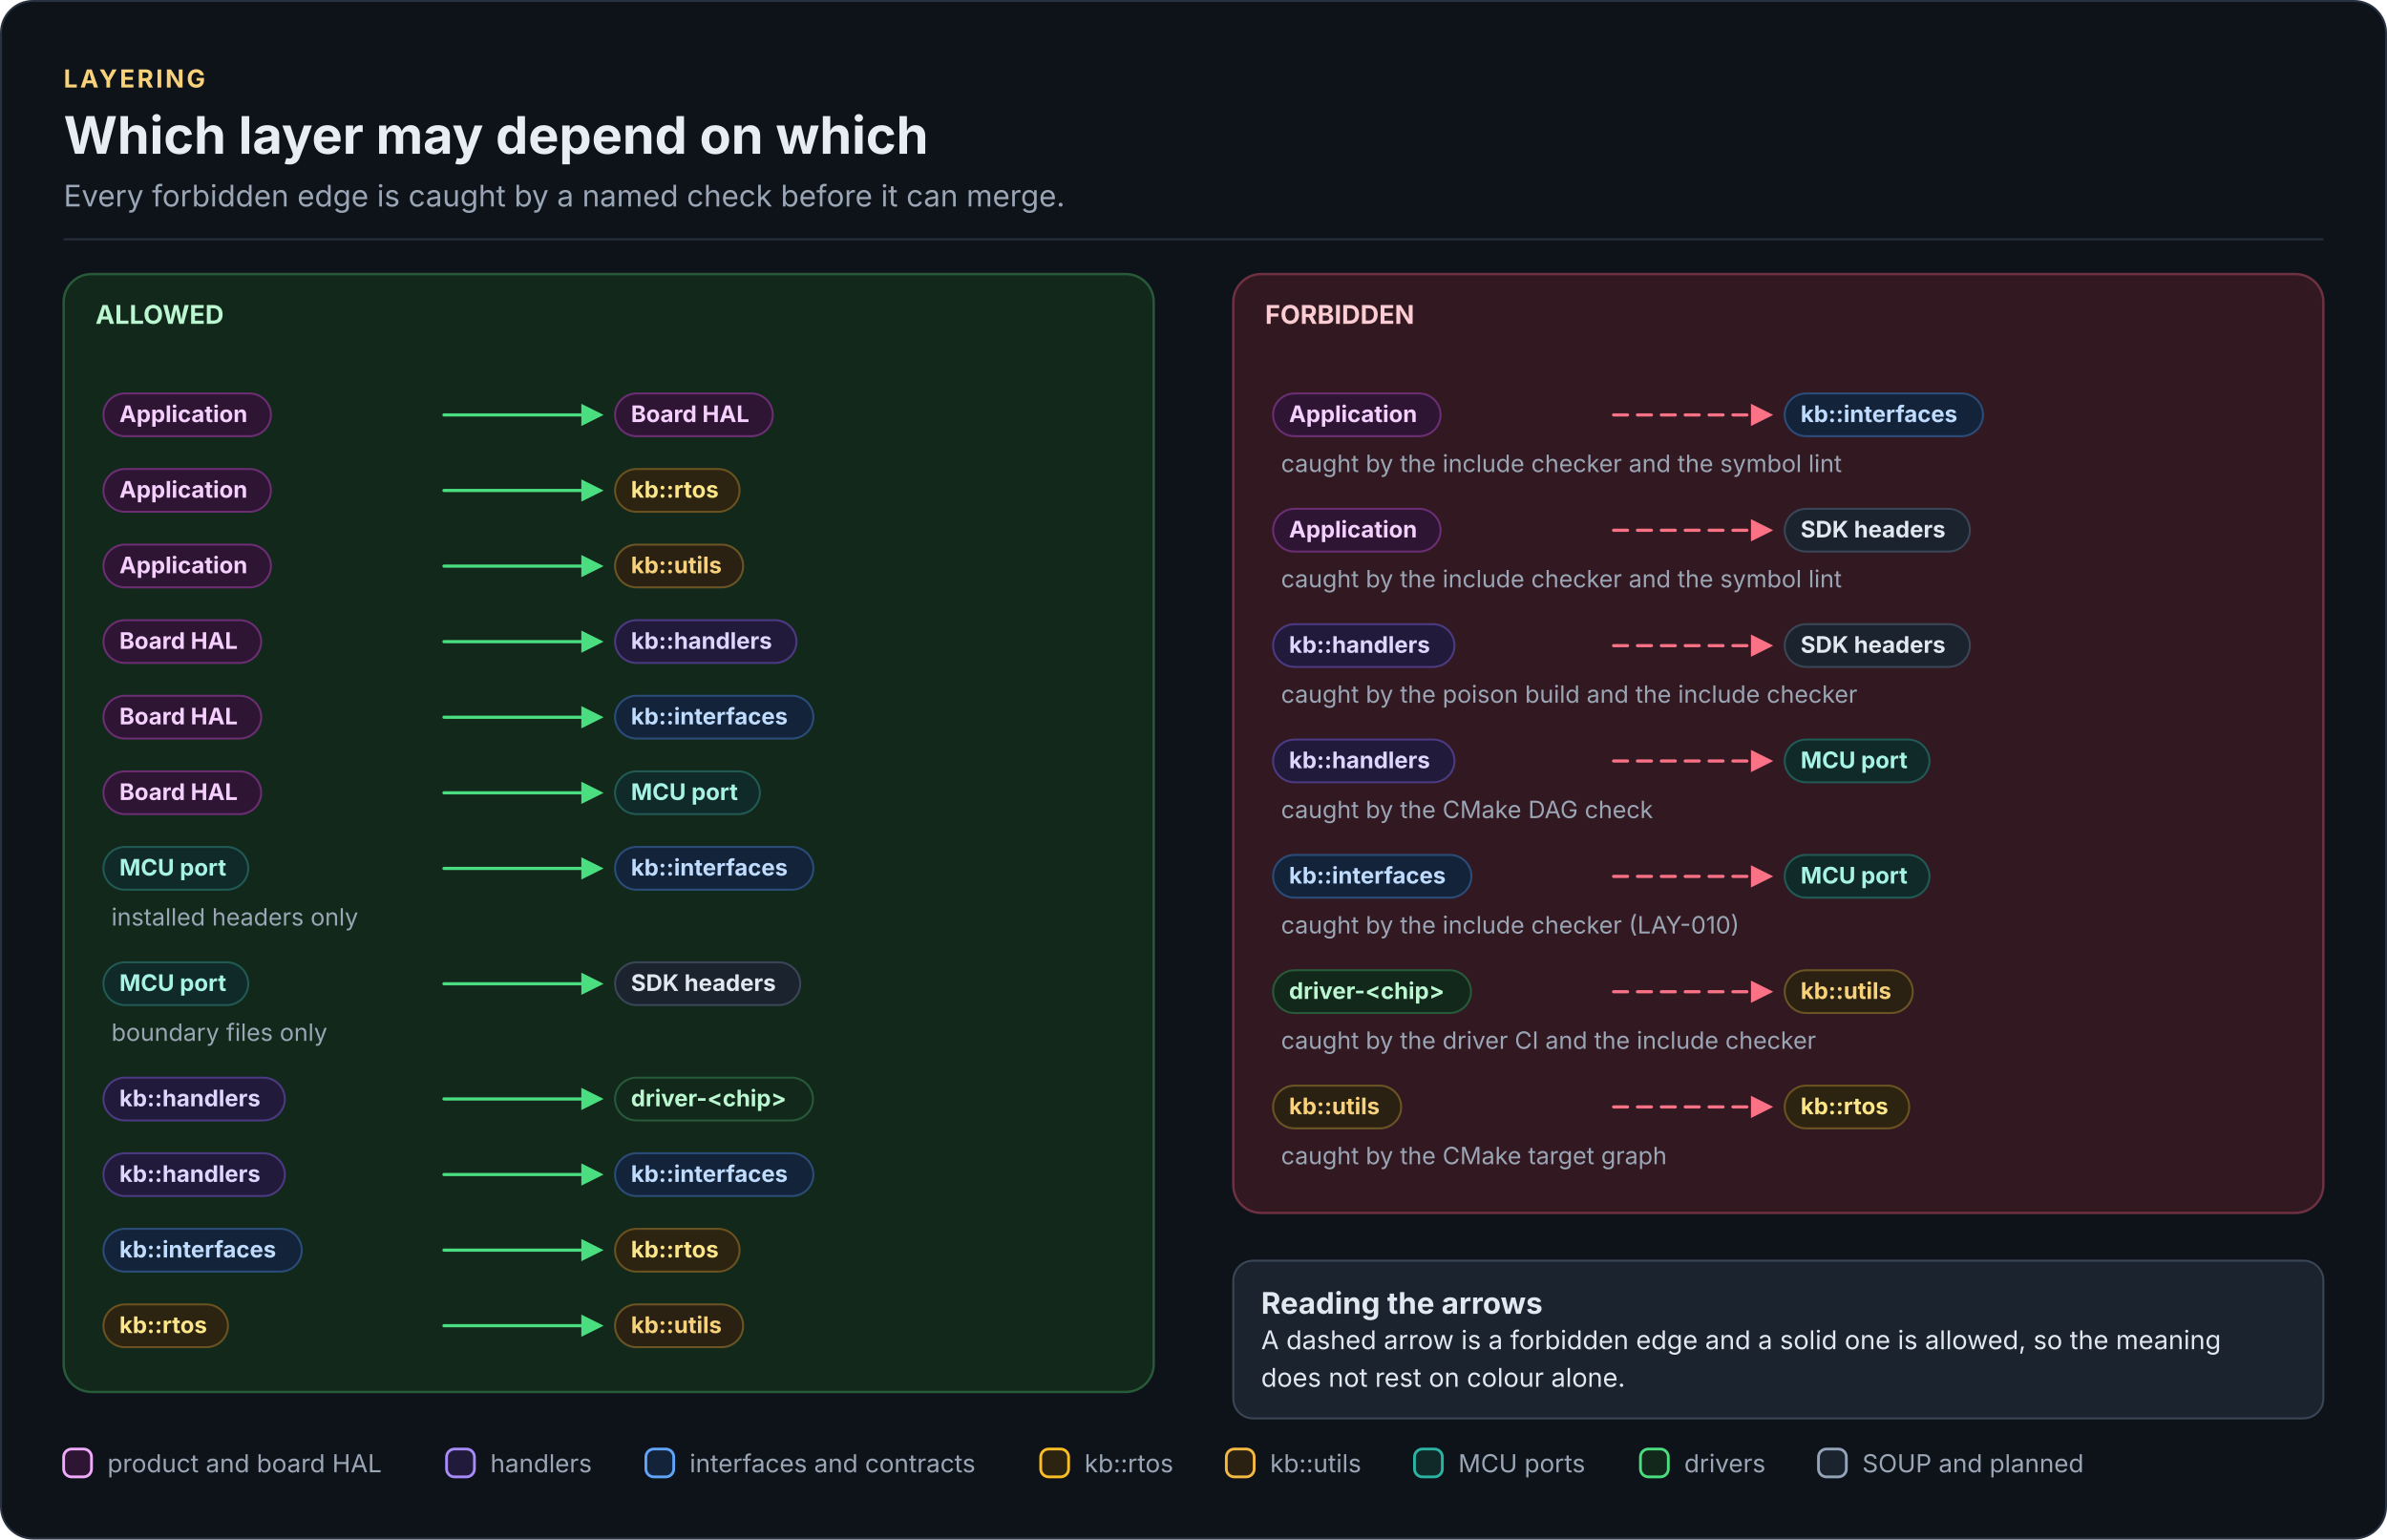
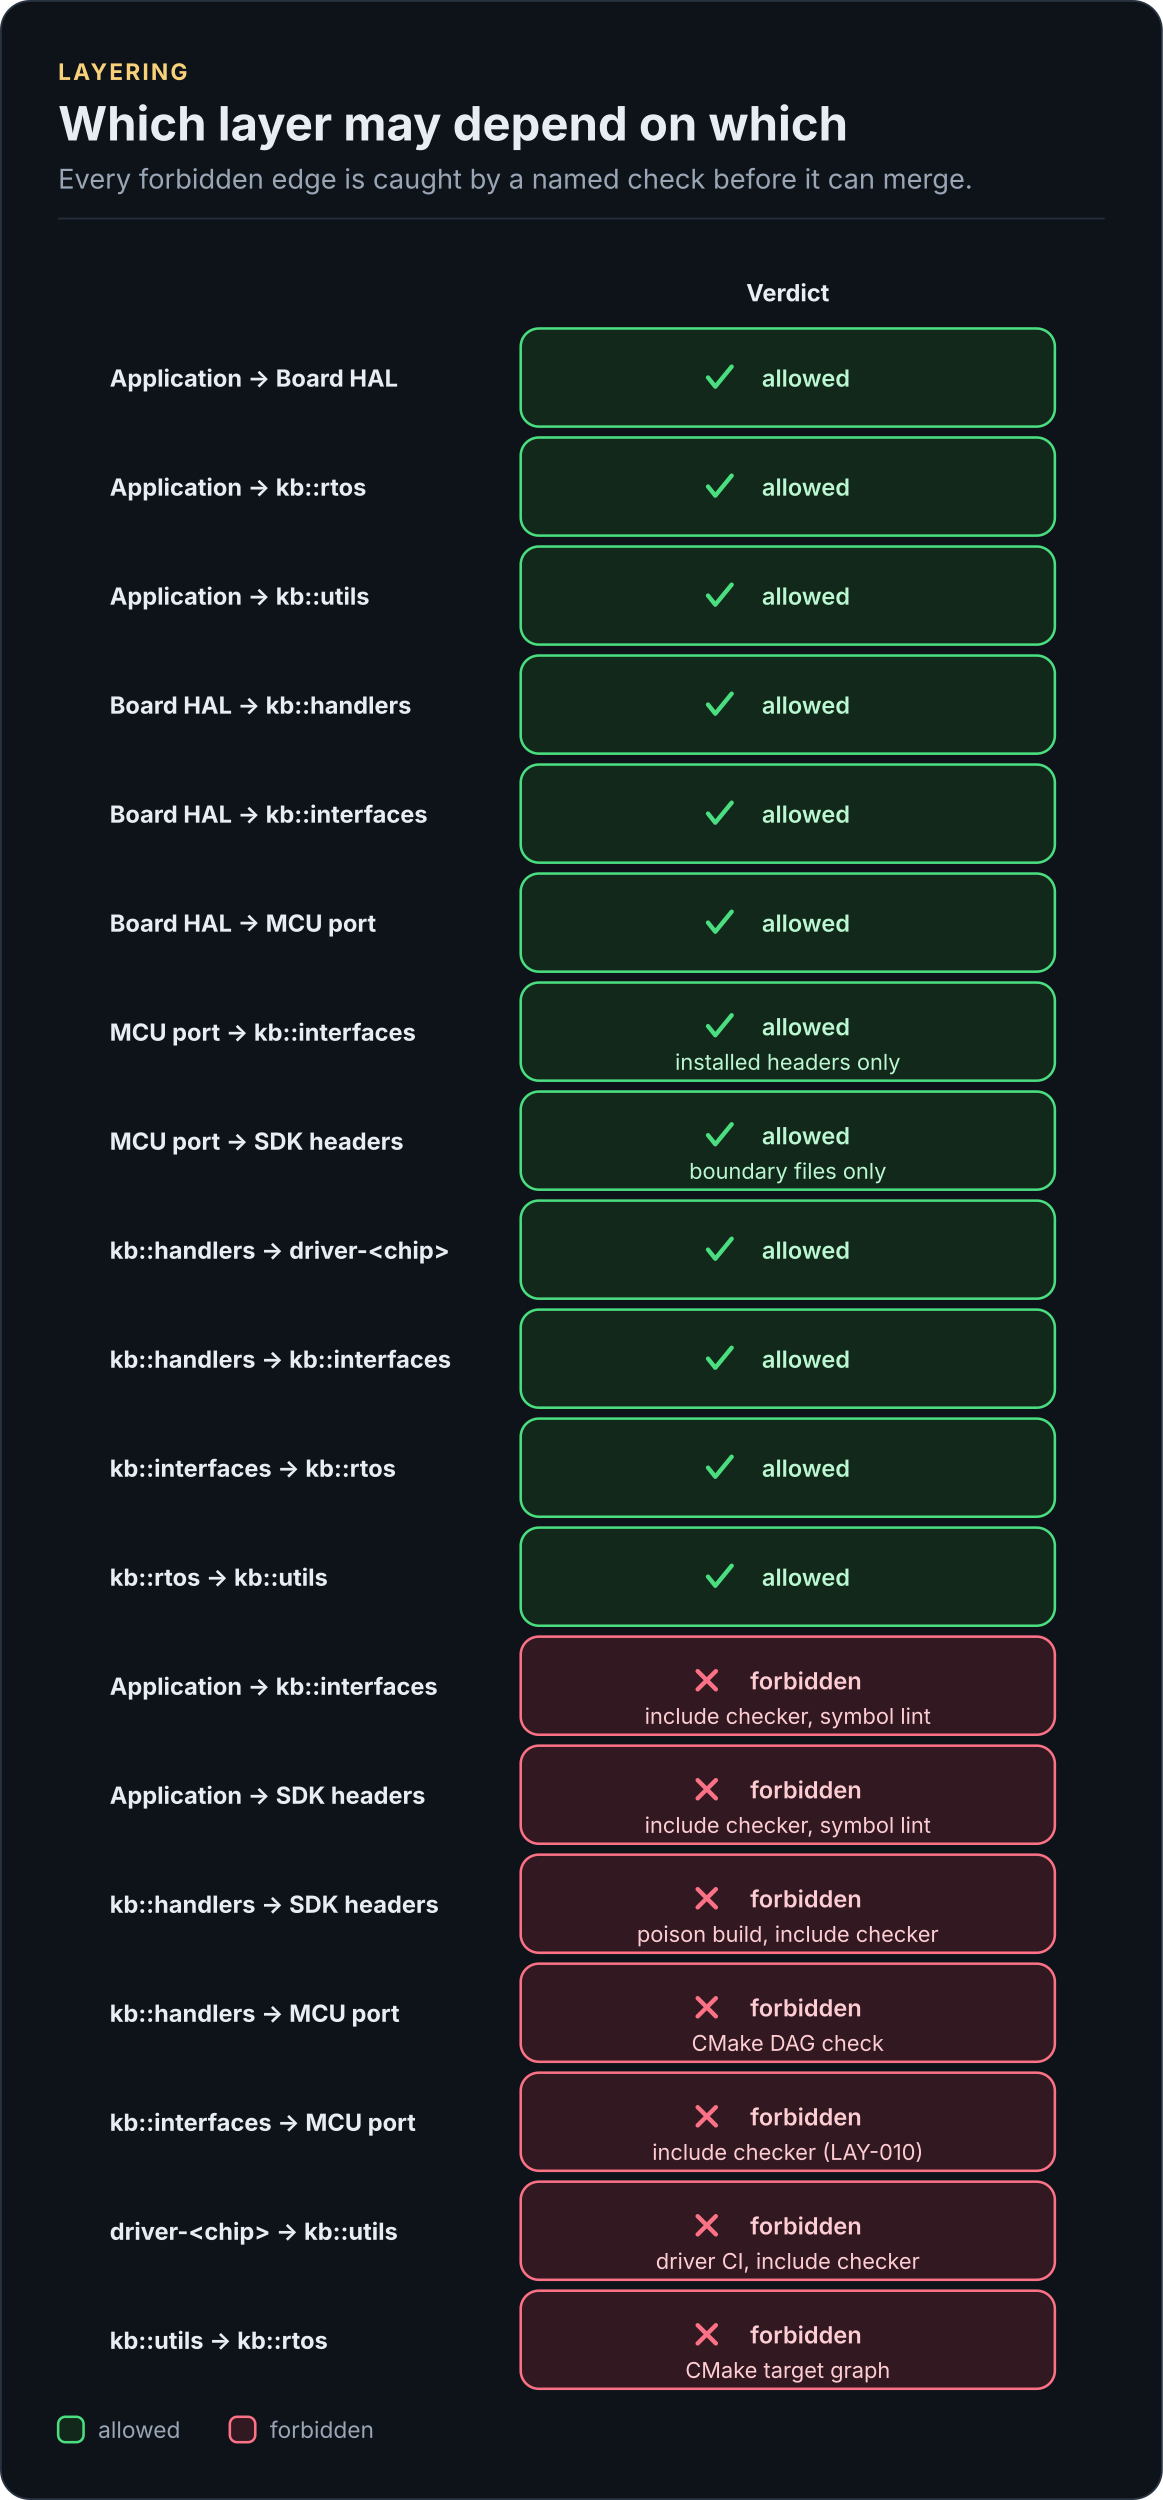
- <svg xmlns="http://www.w3.org/2000/svg" width="1200" height="774" viewBox="0 0 1200 774" role="img" aria-labelledby="dependency-rules-title dependency-rules-desc" font-family="Inter, 'Segoe UI', Roboto, 'Helvetica Neue', Arial, sans-serif">
-   <defs>
-     <marker id="fk-arrow-green-strong" viewBox="0 0 10 10" refX="8" refY="5" markerWidth="7" markerHeight="7" orient="auto-start-reverse">
-       <path d="M0 0L10 5L0 10z" fill="#4ADE80" />
-     </marker>
-     <marker id="fk-arrow-rose-strong" viewBox="0 0 10 10" refX="8" refY="5" markerWidth="7" markerHeight="7" orient="auto-start-reverse">
-       <path d="M0 0L10 5L0 10z" fill="#FB7185" />
-     </marker>
-   </defs>
-   <rect x="0.5" y="0.5" width="1199" height="773" rx="16" fill="#0E131A" stroke="#283241" />
+ <svg xmlns="http://www.w3.org/2000/svg" width="640" height="1376" viewBox="0 0 640 1376" role="img" aria-labelledby="dependency-rules-title dependency-rules-desc" font-family="Inter, 'Segoe UI', Roboto, 'Helvetica Neue', Arial, sans-serif">
+   <rect x="0.5" y="0.5" width="639" height="1375" rx="16" fill="#0E131A" stroke="#283241" />
  <text x="32" y="44" font-size="12.5" font-weight="700" letter-spacing="1.2" fill="#F8D27A">LAYERING</text>
  <text x="32" y="77.3" font-size="26" font-weight="700" fill="#E8EDF3">Which layer may depend on which</text>
  <text x="32" y="103.8" font-size="15" fill="#9AA6B5">Every forbidden edge is caught by a named check before it can merge.</text>
-   <rect x="32" y="119.8" width="1136" height="1" fill="#252F3C" />
-   <rect x="32" y="137.8" width="548" height="562" rx="14" fill="#11281A" stroke="#285A3A" stroke-width="1.2" />
-   <rect x="620" y="137.8" width="548" height="472" rx="14" fill="#321820" stroke="#6E3141" stroke-width="1.2" />
-   <path d="M223.2 208.6 L301.2 208.6" fill="none" stroke="#4ADE80" stroke-width="1.6" stroke-linecap="round" stroke-linejoin="round" marker-end="url(#fk-arrow-green-strong)" />
-   <path d="M223.2 246.6 L301.2 246.6" fill="none" stroke="#4ADE80" stroke-width="1.6" stroke-linecap="round" stroke-linejoin="round" marker-end="url(#fk-arrow-green-strong)" />
-   <path d="M223.2 284.6 L301.2 284.6" fill="none" stroke="#4ADE80" stroke-width="1.6" stroke-linecap="round" stroke-linejoin="round" marker-end="url(#fk-arrow-green-strong)" />
-   <path d="M223.2 322.6 L301.2 322.6" fill="none" stroke="#4ADE80" stroke-width="1.6" stroke-linecap="round" stroke-linejoin="round" marker-end="url(#fk-arrow-green-strong)" />
-   <path d="M223.2 360.6 L301.2 360.6" fill="none" stroke="#4ADE80" stroke-width="1.6" stroke-linecap="round" stroke-linejoin="round" marker-end="url(#fk-arrow-green-strong)" />
-   <path d="M223.2 398.6 L301.2 398.6" fill="none" stroke="#4ADE80" stroke-width="1.6" stroke-linecap="round" stroke-linejoin="round" marker-end="url(#fk-arrow-green-strong)" />
-   <path d="M223.2 436.6 L301.2 436.6" fill="none" stroke="#4ADE80" stroke-width="1.6" stroke-linecap="round" stroke-linejoin="round" marker-end="url(#fk-arrow-green-strong)" />
-   <path d="M223.2 494.6 L301.2 494.6" fill="none" stroke="#4ADE80" stroke-width="1.6" stroke-linecap="round" stroke-linejoin="round" marker-end="url(#fk-arrow-green-strong)" />
-   <path d="M223.2 552.5 L301.2 552.5" fill="none" stroke="#4ADE80" stroke-width="1.6" stroke-linecap="round" stroke-linejoin="round" marker-end="url(#fk-arrow-green-strong)" />
-   <path d="M223.2 590.5 L301.2 590.5" fill="none" stroke="#4ADE80" stroke-width="1.6" stroke-linecap="round" stroke-linejoin="round" marker-end="url(#fk-arrow-green-strong)" />
-   <path d="M223.2 628.5 L301.2 628.5" fill="none" stroke="#4ADE80" stroke-width="1.6" stroke-linecap="round" stroke-linejoin="round" marker-end="url(#fk-arrow-green-strong)" />
-   <path d="M223.2 666.5 L301.2 666.5" fill="none" stroke="#4ADE80" stroke-width="1.6" stroke-linecap="round" stroke-linejoin="round" marker-end="url(#fk-arrow-green-strong)" />
-   <path d="M811.2 208.6 L889.2 208.6" fill="none" stroke="#FB7185" stroke-width="1.6" stroke-linecap="round" stroke-linejoin="round" stroke-dasharray="7 5" marker-end="url(#fk-arrow-rose-strong)" />
-   <path d="M811.2 266.6 L889.2 266.6" fill="none" stroke="#FB7185" stroke-width="1.6" stroke-linecap="round" stroke-linejoin="round" stroke-dasharray="7 5" marker-end="url(#fk-arrow-rose-strong)" />
-   <path d="M811.2 324.6 L889.2 324.6" fill="none" stroke="#FB7185" stroke-width="1.6" stroke-linecap="round" stroke-linejoin="round" stroke-dasharray="7 5" marker-end="url(#fk-arrow-rose-strong)" />
-   <path d="M811.2 382.6 L889.2 382.6" fill="none" stroke="#FB7185" stroke-width="1.6" stroke-linecap="round" stroke-linejoin="round" stroke-dasharray="7 5" marker-end="url(#fk-arrow-rose-strong)" />
-   <path d="M811.2 440.6 L889.2 440.6" fill="none" stroke="#FB7185" stroke-width="1.6" stroke-linecap="round" stroke-linejoin="round" stroke-dasharray="7 5" marker-end="url(#fk-arrow-rose-strong)" />
-   <path d="M811.2 498.6 L889.2 498.6" fill="none" stroke="#FB7185" stroke-width="1.6" stroke-linecap="round" stroke-linejoin="round" stroke-dasharray="7 5" marker-end="url(#fk-arrow-rose-strong)" />
-   <path d="M811.2 556.5 L889.2 556.5" fill="none" stroke="#FB7185" stroke-width="1.6" stroke-linecap="round" stroke-linejoin="round" stroke-dasharray="7 5" marker-end="url(#fk-arrow-rose-strong)" />
-   <rect x="620" y="633.8" width="548" height="79.3" rx="10" fill="#1B232E" stroke="#3A4656" stroke-width="1" />
-   <rect x="52" y="197.8" width="84.2" height="21.5" rx="10.8" fill="#2E1533" stroke="#6B2E73" stroke-width="1" />
-   <text x="60" y="212.2" font-size="11.5" font-weight="700" fill="#F5D0FE">Application</text>
-   <rect x="309.2" y="197.8" width="79.3" height="21.5" rx="10.8" fill="#2E1533" stroke="#6B2E73" stroke-width="1" />
-   <text x="317.2" y="212.2" font-size="11.5" font-weight="700" fill="#F5D0FE">Board HAL</text>
-   <rect x="52" y="235.8" width="84.2" height="21.5" rx="10.8" fill="#2E1533" stroke="#6B2E73" stroke-width="1" />
-   <text x="60" y="250.2" font-size="11.5" font-weight="700" fill="#F5D0FE">Application</text>
-   <rect x="309.2" y="235.8" width="62.6" height="21.5" rx="10.8" fill="#2C2310" stroke="#6A5220" stroke-width="1" />
-   <text x="317.2" y="250.2" font-size="11.5" font-weight="700" fill="#FDE68A">kb::rtos</text>
-   <rect x="52" y="273.8" width="84.2" height="21.5" rx="10.8" fill="#2E1533" stroke="#6B2E73" stroke-width="1" />
-   <text x="60" y="288.2" font-size="11.5" font-weight="700" fill="#F5D0FE">Application</text>
-   <rect x="309.2" y="273.8" width="64.4" height="21.5" rx="10.8" fill="#2A2113" stroke="#6B5424" stroke-width="1" />
-   <text x="317.2" y="288.2" font-size="11.5" font-weight="700" fill="#F8D27A">kb::utils</text>
-   <rect x="52" y="311.8" width="79.3" height="21.5" rx="10.8" fill="#2E1533" stroke="#6B2E73" stroke-width="1" />
-   <text x="60" y="326.2" font-size="11.5" font-weight="700" fill="#F5D0FE">Board HAL</text>
-   <rect x="309.2" y="311.8" width="91.2" height="21.5" rx="10.8" fill="#221A3A" stroke="#4B3A82" stroke-width="1" />
-   <text x="317.2" y="326.2" font-size="11.5" font-weight="700" fill="#DDD6FE">kb::handlers</text>
-   <rect x="52" y="349.8" width="79.3" height="21.5" rx="10.8" fill="#2E1533" stroke="#6B2E73" stroke-width="1" />
-   <text x="60" y="364.2" font-size="11.5" font-weight="700" fill="#F5D0FE">Board HAL</text>
-   <rect x="309.2" y="349.8" width="99.7" height="21.5" rx="10.8" fill="#13233A" stroke="#2B4C78" stroke-width="1" />
-   <text x="317.2" y="364.2" font-size="11.5" font-weight="700" fill="#BFDBFE">kb::interfaces</text>
-   <rect x="52" y="387.8" width="79.3" height="21.5" rx="10.8" fill="#2E1533" stroke="#6B2E73" stroke-width="1" />
-   <text x="60" y="402.2" font-size="11.5" font-weight="700" fill="#F5D0FE">Board HAL</text>
-   <rect x="309.2" y="387.8" width="72.8" height="21.5" rx="10.8" fill="#0F2A28" stroke="#215A54" stroke-width="1" />
-   <text x="317.2" y="402.2" font-size="11.5" font-weight="700" fill="#A7F3E6">MCU port</text>
-   <rect x="52" y="425.8" width="72.8" height="21.5" rx="10.8" fill="#0F2A28" stroke="#215A54" stroke-width="1" />
-   <text x="60" y="440.2" font-size="11.5" font-weight="700" fill="#A7F3E6">MCU port</text>
-   <rect x="309.2" y="425.8" width="99.7" height="21.5" rx="10.8" fill="#13233A" stroke="#2B4C78" stroke-width="1" />
-   <text x="317.2" y="440.2" font-size="11.5" font-weight="700" fill="#BFDBFE">kb::interfaces</text>
-   <text x="56" y="465.3" font-size="12" fill="#9AA6B5">installed headers only</text>
-   <rect x="52" y="483.8" width="72.8" height="21.5" rx="10.8" fill="#0F2A28" stroke="#215A54" stroke-width="1" />
-   <text x="60" y="498.2" font-size="11.5" font-weight="700" fill="#A7F3E6">MCU port</text>
-   <rect x="309.2" y="483.8" width="93.1" height="21.5" rx="10.8" fill="#1B232E" stroke="#3A4656" stroke-width="1" />
-   <text x="317.2" y="498.2" font-size="11.5" font-weight="700" fill="#E2E8F0">SDK headers</text>
-   <text x="56" y="523.3" font-size="12" fill="#9AA6B5">boundary files only</text>
-   <rect x="52" y="541.8" width="91.2" height="21.5" rx="10.8" fill="#221A3A" stroke="#4B3A82" stroke-width="1" />
-   <text x="60" y="556.2" font-size="11.5" font-weight="700" fill="#DDD6FE">kb::handlers</text>
-   <rect x="309.2" y="541.8" width="99.5" height="21.5" rx="10.8" fill="#11281A" stroke="#285A3A" stroke-width="1" />
-   <text x="317.2" y="556.2" font-size="11.5" font-weight="700" fill="#BBF7D0">driver-&lt;chip&gt;</text>
-   <rect x="52" y="579.8" width="91.2" height="21.5" rx="10.8" fill="#221A3A" stroke="#4B3A82" stroke-width="1" />
-   <text x="60" y="594.2" font-size="11.5" font-weight="700" fill="#DDD6FE">kb::handlers</text>
-   <rect x="309.2" y="579.8" width="99.7" height="21.5" rx="10.8" fill="#13233A" stroke="#2B4C78" stroke-width="1" />
-   <text x="317.2" y="594.2" font-size="11.5" font-weight="700" fill="#BFDBFE">kb::interfaces</text>
-   <rect x="52" y="617.8" width="99.7" height="21.5" rx="10.8" fill="#13233A" stroke="#2B4C78" stroke-width="1" />
-   <text x="60" y="632.2" font-size="11.5" font-weight="700" fill="#BFDBFE">kb::interfaces</text>
-   <rect x="309.2" y="617.8" width="62.6" height="21.5" rx="10.8" fill="#2C2310" stroke="#6A5220" stroke-width="1" />
-   <text x="317.2" y="632.2" font-size="11.5" font-weight="700" fill="#FDE68A">kb::rtos</text>
-   <rect x="52" y="655.8" width="62.6" height="21.5" rx="10.8" fill="#2C2310" stroke="#6A5220" stroke-width="1" />
-   <text x="60" y="670.2" font-size="11.5" font-weight="700" fill="#FDE68A">kb::rtos</text>
-   <rect x="309.2" y="655.8" width="64.4" height="21.5" rx="10.8" fill="#2A2113" stroke="#6B5424" stroke-width="1" />
-   <text x="317.2" y="670.2" font-size="11.5" font-weight="700" fill="#F8D27A">kb::utils</text>
-   <rect x="640" y="197.8" width="84.2" height="21.5" rx="10.8" fill="#2E1533" stroke="#6B2E73" stroke-width="1" />
-   <text x="648" y="212.2" font-size="11.5" font-weight="700" fill="#F5D0FE">Application</text>
-   <rect x="897.2" y="197.8" width="99.7" height="21.5" rx="10.8" fill="#13233A" stroke="#2B4C78" stroke-width="1" />
-   <text x="905.2" y="212.2" font-size="11.5" font-weight="700" fill="#BFDBFE">kb::interfaces</text>
-   <text x="644" y="237.3" font-size="12" fill="#9AA6B5">caught by the include checker and the symbol lint</text>
-   <rect x="640" y="255.8" width="84.2" height="21.5" rx="10.8" fill="#2E1533" stroke="#6B2E73" stroke-width="1" />
-   <text x="648" y="270.2" font-size="11.5" font-weight="700" fill="#F5D0FE">Application</text>
-   <rect x="897.2" y="255.8" width="93.1" height="21.5" rx="10.8" fill="#1B232E" stroke="#3A4656" stroke-width="1" />
-   <text x="905.2" y="270.2" font-size="11.5" font-weight="700" fill="#E2E8F0">SDK headers</text>
-   <text x="644" y="295.3" font-size="12" fill="#9AA6B5">caught by the include checker and the symbol lint</text>
-   <rect x="640" y="313.8" width="91.2" height="21.5" rx="10.8" fill="#221A3A" stroke="#4B3A82" stroke-width="1" />
-   <text x="648" y="328.2" font-size="11.5" font-weight="700" fill="#DDD6FE">kb::handlers</text>
-   <rect x="897.2" y="313.8" width="93.1" height="21.5" rx="10.8" fill="#1B232E" stroke="#3A4656" stroke-width="1" />
-   <text x="905.2" y="328.2" font-size="11.5" font-weight="700" fill="#E2E8F0">SDK headers</text>
-   <text x="644" y="353.3" font-size="12" fill="#9AA6B5">caught by the poison build and the include checker</text>
-   <rect x="640" y="371.8" width="91.2" height="21.5" rx="10.8" fill="#221A3A" stroke="#4B3A82" stroke-width="1" />
-   <text x="648" y="386.2" font-size="11.5" font-weight="700" fill="#DDD6FE">kb::handlers</text>
-   <rect x="897.2" y="371.8" width="72.8" height="21.5" rx="10.8" fill="#0F2A28" stroke="#215A54" stroke-width="1" />
-   <text x="905.2" y="386.2" font-size="11.5" font-weight="700" fill="#A7F3E6">MCU port</text>
-   <text x="644" y="411.3" font-size="12" fill="#9AA6B5">caught by the CMake DAG check</text>
-   <rect x="640" y="429.8" width="99.7" height="21.5" rx="10.8" fill="#13233A" stroke="#2B4C78" stroke-width="1" />
-   <text x="648" y="444.2" font-size="11.5" font-weight="700" fill="#BFDBFE">kb::interfaces</text>
-   <rect x="897.2" y="429.8" width="72.8" height="21.5" rx="10.8" fill="#0F2A28" stroke="#215A54" stroke-width="1" />
-   <text x="905.2" y="444.2" font-size="11.5" font-weight="700" fill="#A7F3E6">MCU port</text>
-   <text x="644" y="469.3" font-size="12" fill="#9AA6B5">caught by the include checker (LAY-010)</text>
-   <rect x="640" y="487.8" width="99.5" height="21.5" rx="10.8" fill="#11281A" stroke="#285A3A" stroke-width="1" />
-   <text x="648" y="502.2" font-size="11.5" font-weight="700" fill="#BBF7D0">driver-&lt;chip&gt;</text>
-   <rect x="897.2" y="487.8" width="64.4" height="21.5" rx="10.8" fill="#2A2113" stroke="#6B5424" stroke-width="1" />
-   <text x="905.2" y="502.2" font-size="11.5" font-weight="700" fill="#F8D27A">kb::utils</text>
-   <text x="644" y="527.3" font-size="12" fill="#9AA6B5">caught by the driver CI and the include checker</text>
-   <rect x="640" y="545.8" width="64.4" height="21.5" rx="10.8" fill="#2A2113" stroke="#6B5424" stroke-width="1" />
-   <text x="648" y="560.2" font-size="11.5" font-weight="700" fill="#F8D27A">kb::utils</text>
-   <rect x="897.2" y="545.8" width="62.6" height="21.5" rx="10.8" fill="#2C2310" stroke="#6A5220" stroke-width="1" />
-   <text x="905.2" y="560.2" font-size="11.5" font-weight="700" fill="#FDE68A">kb::rtos</text>
-   <text x="644" y="585.3" font-size="12" fill="#9AA6B5">caught by the CMake target graph</text>
-   <text x="48" y="162.8" font-size="13" font-weight="700" fill="#BBF7D0">ALLOWED</text>
-   <text x="636" y="162.8" font-size="13" font-weight="700" fill="#FECDD3">FORBIDDEN</text>
-   <text x="634" y="660.5" font-size="15" font-weight="700" fill="#E2E8F0">Reading the arrows</text>
-   <text x="634" y="678.3" font-size="13" fill="#E2E8F0">A dashed arrow is a forbidden edge and a solid one is allowed, so the meaning</text>
-   <text x="634" y="697.2" font-size="13" fill="#E2E8F0">does not rest on colour alone.</text>
-   <rect x="32" y="728.5" width="14" height="14" rx="4" fill="#2E1533" stroke="#F0ABFC" stroke-width="1.4" />
-   <text x="54" y="740.2" font-size="12.5" fill="#9AA6B5">product and board HAL</text>
-   <rect x="224.5" y="728.5" width="14" height="14" rx="4" fill="#221A3A" stroke="#A78BFA" stroke-width="1.4" />
-   <text x="246.5" y="740.2" font-size="12.5" fill="#9AA6B5">handlers</text>
-   <rect x="324.7" y="728.5" width="14" height="14" rx="4" fill="#13233A" stroke="#60A5FA" stroke-width="1.4" />
-   <text x="346.7" y="740.2" font-size="12.5" fill="#9AA6B5">interfaces and contracts</text>
-   <rect x="523.2" y="728.5" width="14" height="14" rx="4" fill="#2C2310" stroke="#FBBF24" stroke-width="1.4" />
-   <text x="545.2" y="740.2" font-size="12.5" fill="#9AA6B5">kb::rtos</text>
-   <rect x="616.5" y="728.5" width="14" height="14" rx="4" fill="#2A2113" stroke="#F4B942" stroke-width="1.4" />
-   <text x="638.5" y="740.2" font-size="12.5" fill="#9AA6B5">kb::utils</text>
-   <rect x="711.1" y="728.5" width="14" height="14" rx="4" fill="#0F2A28" stroke="#2BB3A3" stroke-width="1.4" />
-   <text x="733.1" y="740.2" font-size="12.5" fill="#9AA6B5">MCU ports</text>
-   <rect x="824.7" y="728.5" width="14" height="14" rx="4" fill="#11281A" stroke="#4ADE80" stroke-width="1.4" />
-   <text x="846.7" y="740.2" font-size="12.5" fill="#9AA6B5">drivers</text>
-   <rect x="914.2" y="728.5" width="14" height="14" rx="4" fill="#1B232E" stroke="#94A3B8" stroke-width="1.4" />
-   <text x="936.2" y="740.2" font-size="12.5" fill="#9AA6B5">SOUP and planned</text>
+   <rect x="32" y="119.8" width="576" height="1" fill="#252F3C" />
+   <rect x="286.6" y="180.8" width="294" height="54" rx="10" fill="#11281A" stroke="#4ADE80" stroke-width="1.4" />
+   <path d="M389.7 207.8 L393.7 212.8 L402.7 201.8" fill="none" stroke="#4ADE80" stroke-width="2.4" stroke-linecap="round" stroke-linejoin="round" />
+   <rect x="286.6" y="240.8" width="294" height="54" rx="10" fill="#11281A" stroke="#4ADE80" stroke-width="1.4" />
+   <path d="M389.7 267.8 L393.7 272.8 L402.7 261.8" fill="none" stroke="#4ADE80" stroke-width="2.4" stroke-linecap="round" stroke-linejoin="round" />
+   <rect x="286.6" y="300.8" width="294" height="54" rx="10" fill="#11281A" stroke="#4ADE80" stroke-width="1.4" />
+   <path d="M389.7 327.8 L393.7 332.8 L402.7 321.8" fill="none" stroke="#4ADE80" stroke-width="2.4" stroke-linecap="round" stroke-linejoin="round" />
+   <rect x="286.6" y="360.8" width="294" height="54" rx="10" fill="#11281A" stroke="#4ADE80" stroke-width="1.4" />
+   <path d="M389.7 387.8 L393.7 392.8 L402.7 381.8" fill="none" stroke="#4ADE80" stroke-width="2.4" stroke-linecap="round" stroke-linejoin="round" />
+   <rect x="286.6" y="420.8" width="294" height="54" rx="10" fill="#11281A" stroke="#4ADE80" stroke-width="1.4" />
+   <path d="M389.7 447.8 L393.7 452.8 L402.7 441.8" fill="none" stroke="#4ADE80" stroke-width="2.4" stroke-linecap="round" stroke-linejoin="round" />
+   <rect x="286.6" y="480.8" width="294" height="54" rx="10" fill="#11281A" stroke="#4ADE80" stroke-width="1.4" />
+   <path d="M389.7 507.8 L393.7 512.8 L402.7 501.8" fill="none" stroke="#4ADE80" stroke-width="2.4" stroke-linecap="round" stroke-linejoin="round" />
+   <rect x="286.6" y="540.8" width="294" height="54" rx="10" fill="#11281A" stroke="#4ADE80" stroke-width="1.4" />
+   <path d="M389.7 564.8 L393.7 569.8 L402.7 558.8" fill="none" stroke="#4ADE80" stroke-width="2.4" stroke-linecap="round" stroke-linejoin="round" />
+   <rect x="286.6" y="600.8" width="294" height="54" rx="10" fill="#11281A" stroke="#4ADE80" stroke-width="1.4" />
+   <path d="M389.7 624.8 L393.7 629.8 L402.7 618.8" fill="none" stroke="#4ADE80" stroke-width="2.4" stroke-linecap="round" stroke-linejoin="round" />
+   <rect x="286.6" y="660.8" width="294" height="54" rx="10" fill="#11281A" stroke="#4ADE80" stroke-width="1.4" />
+   <path d="M389.7 687.8 L393.7 692.8 L402.7 681.8" fill="none" stroke="#4ADE80" stroke-width="2.4" stroke-linecap="round" stroke-linejoin="round" />
+   <rect x="286.6" y="720.8" width="294" height="54" rx="10" fill="#11281A" stroke="#4ADE80" stroke-width="1.4" />
+   <path d="M389.7 747.8 L393.7 752.8 L402.7 741.8" fill="none" stroke="#4ADE80" stroke-width="2.4" stroke-linecap="round" stroke-linejoin="round" />
+   <rect x="286.6" y="780.8" width="294" height="54" rx="10" fill="#11281A" stroke="#4ADE80" stroke-width="1.4" />
+   <path d="M389.7 807.8 L393.7 812.8 L402.7 801.8" fill="none" stroke="#4ADE80" stroke-width="2.4" stroke-linecap="round" stroke-linejoin="round" />
+   <rect x="286.6" y="840.8" width="294" height="54" rx="10" fill="#11281A" stroke="#4ADE80" stroke-width="1.4" />
+   <path d="M389.7 867.8 L393.7 872.8 L402.7 861.8" fill="none" stroke="#4ADE80" stroke-width="2.4" stroke-linecap="round" stroke-linejoin="round" />
+   <rect x="286.6" y="900.8" width="294" height="54" rx="10" fill="#321820" stroke="#FB7185" stroke-width="1.4" />
+   <path d="M384 919.8 L394 929.8" fill="none" stroke="#FB7185" stroke-width="2.4" stroke-linecap="round" stroke-linejoin="round" />
+   <path d="M394 919.8 L384 929.8" fill="none" stroke="#FB7185" stroke-width="2.4" stroke-linecap="round" stroke-linejoin="round" />
+   <rect x="286.6" y="960.8" width="294" height="54" rx="10" fill="#321820" stroke="#FB7185" stroke-width="1.4" />
+   <path d="M384 979.8 L394 989.8" fill="none" stroke="#FB7185" stroke-width="2.4" stroke-linecap="round" stroke-linejoin="round" />
+   <path d="M394 979.8 L384 989.8" fill="none" stroke="#FB7185" stroke-width="2.4" stroke-linecap="round" stroke-linejoin="round" />
+   <rect x="286.6" y="1020.8" width="294" height="54" rx="10" fill="#321820" stroke="#FB7185" stroke-width="1.4" />
+   <path d="M384 1039.8 L394 1049.8" fill="none" stroke="#FB7185" stroke-width="2.4" stroke-linecap="round" stroke-linejoin="round" />
+   <path d="M394 1039.8 L384 1049.8" fill="none" stroke="#FB7185" stroke-width="2.4" stroke-linecap="round" stroke-linejoin="round" />
+   <rect x="286.6" y="1080.8" width="294" height="54" rx="10" fill="#321820" stroke="#FB7185" stroke-width="1.4" />
+   <path d="M384 1099.8 L394 1109.8" fill="none" stroke="#FB7185" stroke-width="2.4" stroke-linecap="round" stroke-linejoin="round" />
+   <path d="M394 1099.8 L384 1109.8" fill="none" stroke="#FB7185" stroke-width="2.4" stroke-linecap="round" stroke-linejoin="round" />
+   <rect x="286.6" y="1140.8" width="294" height="54" rx="10" fill="#321820" stroke="#FB7185" stroke-width="1.4" />
+   <path d="M384 1159.8 L394 1169.8" fill="none" stroke="#FB7185" stroke-width="2.4" stroke-linecap="round" stroke-linejoin="round" />
+   <path d="M394 1159.8 L384 1169.8" fill="none" stroke="#FB7185" stroke-width="2.4" stroke-linecap="round" stroke-linejoin="round" />
+   <rect x="286.6" y="1200.8" width="294" height="54" rx="10" fill="#321820" stroke="#FB7185" stroke-width="1.4" />
+   <path d="M384 1219.8 L394 1229.8" fill="none" stroke="#FB7185" stroke-width="2.4" stroke-linecap="round" stroke-linejoin="round" />
+   <path d="M394 1219.8 L384 1229.8" fill="none" stroke="#FB7185" stroke-width="2.4" stroke-linecap="round" stroke-linejoin="round" />
+   <rect x="286.6" y="1260.8" width="294" height="54" rx="10" fill="#321820" stroke="#FB7185" stroke-width="1.4" />
+   <path d="M384 1279.8 L394 1289.8" fill="none" stroke="#FB7185" stroke-width="2.4" stroke-linecap="round" stroke-linejoin="round" />
+   <path d="M394 1279.8 L384 1289.8" fill="none" stroke="#FB7185" stroke-width="2.4" stroke-linecap="round" stroke-linejoin="round" />
+   <text x="433.6" y="165.8" font-size="13" font-weight="700" text-anchor="middle" fill="#E8EDF3">Verdict</text>
+   <text x="60.4" y="212.8" font-size="13" font-weight="700" fill="#E8EDF3">Application → Board HAL</text>
+   <text x="443.6" y="212.8" font-size="13" font-weight="600" text-anchor="middle" fill="#BBF7D0">allowed</text>
+   <text x="60.4" y="272.8" font-size="13" font-weight="700" fill="#E8EDF3">Application → kb::rtos</text>
+   <text x="443.6" y="272.8" font-size="13" font-weight="600" text-anchor="middle" fill="#BBF7D0">allowed</text>
+   <text x="60.4" y="332.8" font-size="13" font-weight="700" fill="#E8EDF3">Application → kb::utils</text>
+   <text x="443.6" y="332.8" font-size="13" font-weight="600" text-anchor="middle" fill="#BBF7D0">allowed</text>
+   <text x="60.4" y="392.8" font-size="13" font-weight="700" fill="#E8EDF3">Board HAL → kb::handlers</text>
+   <text x="443.6" y="392.8" font-size="13" font-weight="600" text-anchor="middle" fill="#BBF7D0">allowed</text>
+   <text x="60.4" y="452.8" font-size="13" font-weight="700" fill="#E8EDF3">Board HAL → kb::interfaces</text>
+   <text x="443.6" y="452.8" font-size="13" font-weight="600" text-anchor="middle" fill="#BBF7D0">allowed</text>
+   <text x="60.4" y="512.8" font-size="13" font-weight="700" fill="#E8EDF3">Board HAL → MCU port</text>
+   <text x="443.6" y="512.8" font-size="13" font-weight="600" text-anchor="middle" fill="#BBF7D0">allowed</text>
+   <text x="60.4" y="572.8" font-size="13" font-weight="700" fill="#E8EDF3">MCU port → kb::interfaces</text>
+   <text x="443.6" y="569.8" font-size="13" font-weight="600" text-anchor="middle" fill="#BBF7D0">allowed</text>
+   <text x="433.6" y="588.8" font-size="12" text-anchor="middle" fill="#BBF7D0">installed headers only</text>
+   <text x="60.4" y="632.8" font-size="13" font-weight="700" fill="#E8EDF3">MCU port → SDK headers</text>
+   <text x="443.6" y="629.8" font-size="13" font-weight="600" text-anchor="middle" fill="#BBF7D0">allowed</text>
+   <text x="433.6" y="648.8" font-size="12" text-anchor="middle" fill="#BBF7D0">boundary files only</text>
+   <text x="60.4" y="692.8" font-size="13" font-weight="700" fill="#E8EDF3">kb::handlers → driver-&lt;chip&gt;</text>
+   <text x="443.6" y="692.8" font-size="13" font-weight="600" text-anchor="middle" fill="#BBF7D0">allowed</text>
+   <text x="60.4" y="752.8" font-size="13" font-weight="700" fill="#E8EDF3">kb::handlers → kb::interfaces</text>
+   <text x="443.6" y="752.8" font-size="13" font-weight="600" text-anchor="middle" fill="#BBF7D0">allowed</text>
+   <text x="60.4" y="812.8" font-size="13" font-weight="700" fill="#E8EDF3">kb::interfaces → kb::rtos</text>
+   <text x="443.6" y="812.8" font-size="13" font-weight="600" text-anchor="middle" fill="#BBF7D0">allowed</text>
+   <text x="60.4" y="872.8" font-size="13" font-weight="700" fill="#E8EDF3">kb::rtos → kb::utils</text>
+   <text x="443.6" y="872.8" font-size="13" font-weight="600" text-anchor="middle" fill="#BBF7D0">allowed</text>
+   <text x="60.4" y="932.8" font-size="13" font-weight="700" fill="#E8EDF3">Application → kb::interfaces</text>
+   <text x="443.6" y="929.8" font-size="13" font-weight="600" text-anchor="middle" fill="#FECDD3">forbidden</text>
+   <text x="433.6" y="948.8" font-size="12" text-anchor="middle" fill="#FECDD3">include checker, symbol lint</text>
+   <text x="60.4" y="992.8" font-size="13" font-weight="700" fill="#E8EDF3">Application → SDK headers</text>
+   <text x="443.6" y="989.8" font-size="13" font-weight="600" text-anchor="middle" fill="#FECDD3">forbidden</text>
+   <text x="433.6" y="1008.8" font-size="12" text-anchor="middle" fill="#FECDD3">include checker, symbol lint</text>
+   <text x="60.4" y="1052.8" font-size="13" font-weight="700" fill="#E8EDF3">kb::handlers → SDK headers</text>
+   <text x="443.6" y="1049.8" font-size="13" font-weight="600" text-anchor="middle" fill="#FECDD3">forbidden</text>
+   <text x="433.6" y="1068.8" font-size="12" text-anchor="middle" fill="#FECDD3">poison build, include checker</text>
+   <text x="60.4" y="1112.8" font-size="13" font-weight="700" fill="#E8EDF3">kb::handlers → MCU port</text>
+   <text x="443.6" y="1109.8" font-size="13" font-weight="600" text-anchor="middle" fill="#FECDD3">forbidden</text>
+   <text x="433.6" y="1128.8" font-size="12" text-anchor="middle" fill="#FECDD3">CMake DAG check</text>
+   <text x="60.4" y="1172.8" font-size="13" font-weight="700" fill="#E8EDF3">kb::interfaces → MCU port</text>
+   <text x="443.6" y="1169.8" font-size="13" font-weight="600" text-anchor="middle" fill="#FECDD3">forbidden</text>
+   <text x="433.6" y="1188.8" font-size="12" text-anchor="middle" fill="#FECDD3">include checker (LAY-010)</text>
+   <text x="60.4" y="1232.8" font-size="13" font-weight="700" fill="#E8EDF3">driver-&lt;chip&gt; → kb::utils</text>
+   <text x="443.6" y="1229.8" font-size="13" font-weight="600" text-anchor="middle" fill="#FECDD3">forbidden</text>
+   <text x="433.6" y="1248.8" font-size="12" text-anchor="middle" fill="#FECDD3">driver CI, include checker</text>
+   <text x="60.4" y="1292.8" font-size="13" font-weight="700" fill="#E8EDF3">kb::utils → kb::rtos</text>
+   <text x="443.6" y="1289.8" font-size="13" font-weight="600" text-anchor="middle" fill="#FECDD3">forbidden</text>
+   <text x="433.6" y="1308.8" font-size="12" text-anchor="middle" fill="#FECDD3">CMake target graph</text>
+   <rect x="32" y="1330.2" width="14" height="14" rx="4" fill="#11281A" stroke="#4ADE80" stroke-width="1.4" />
+   <text x="54" y="1341.8" font-size="12.5" fill="#9AA6B5">allowed</text>
+   <rect x="126.5" y="1330.2" width="14" height="14" rx="4" fill="#321820" stroke="#FB7185" stroke-width="1.4" />
+   <text x="148.5" y="1341.8" font-size="12.5" fill="#9AA6B5">forbidden</text>
</svg>
